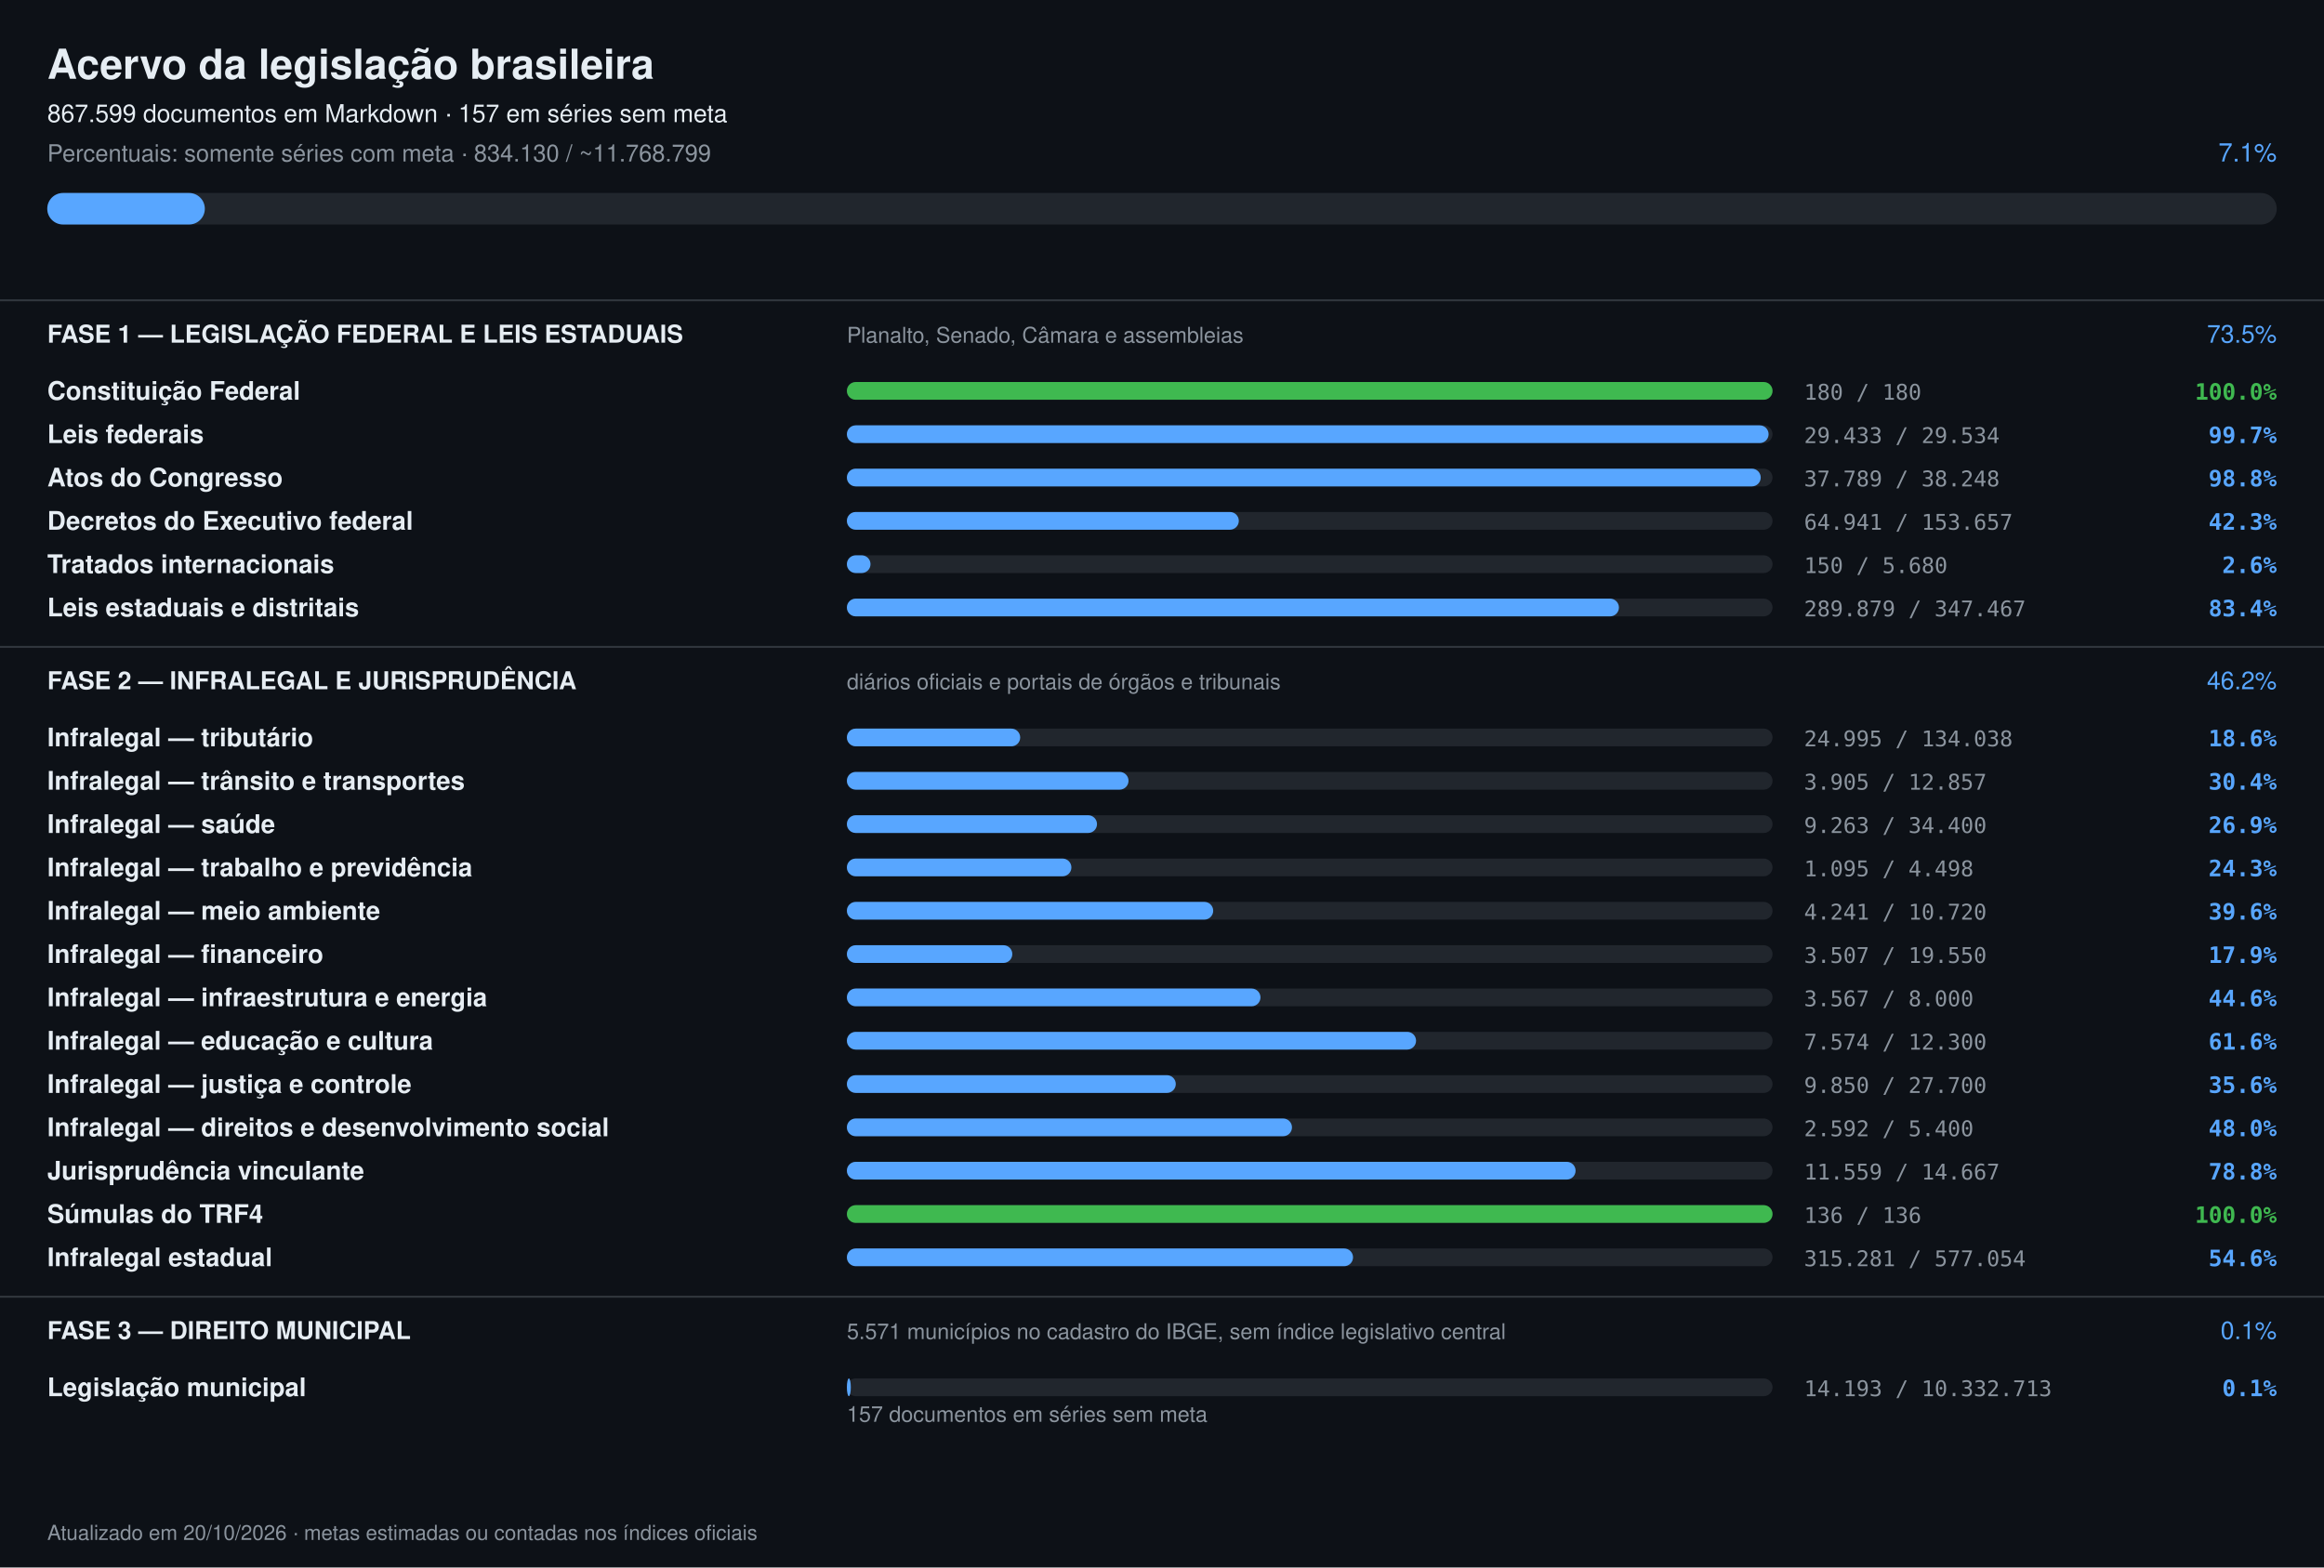
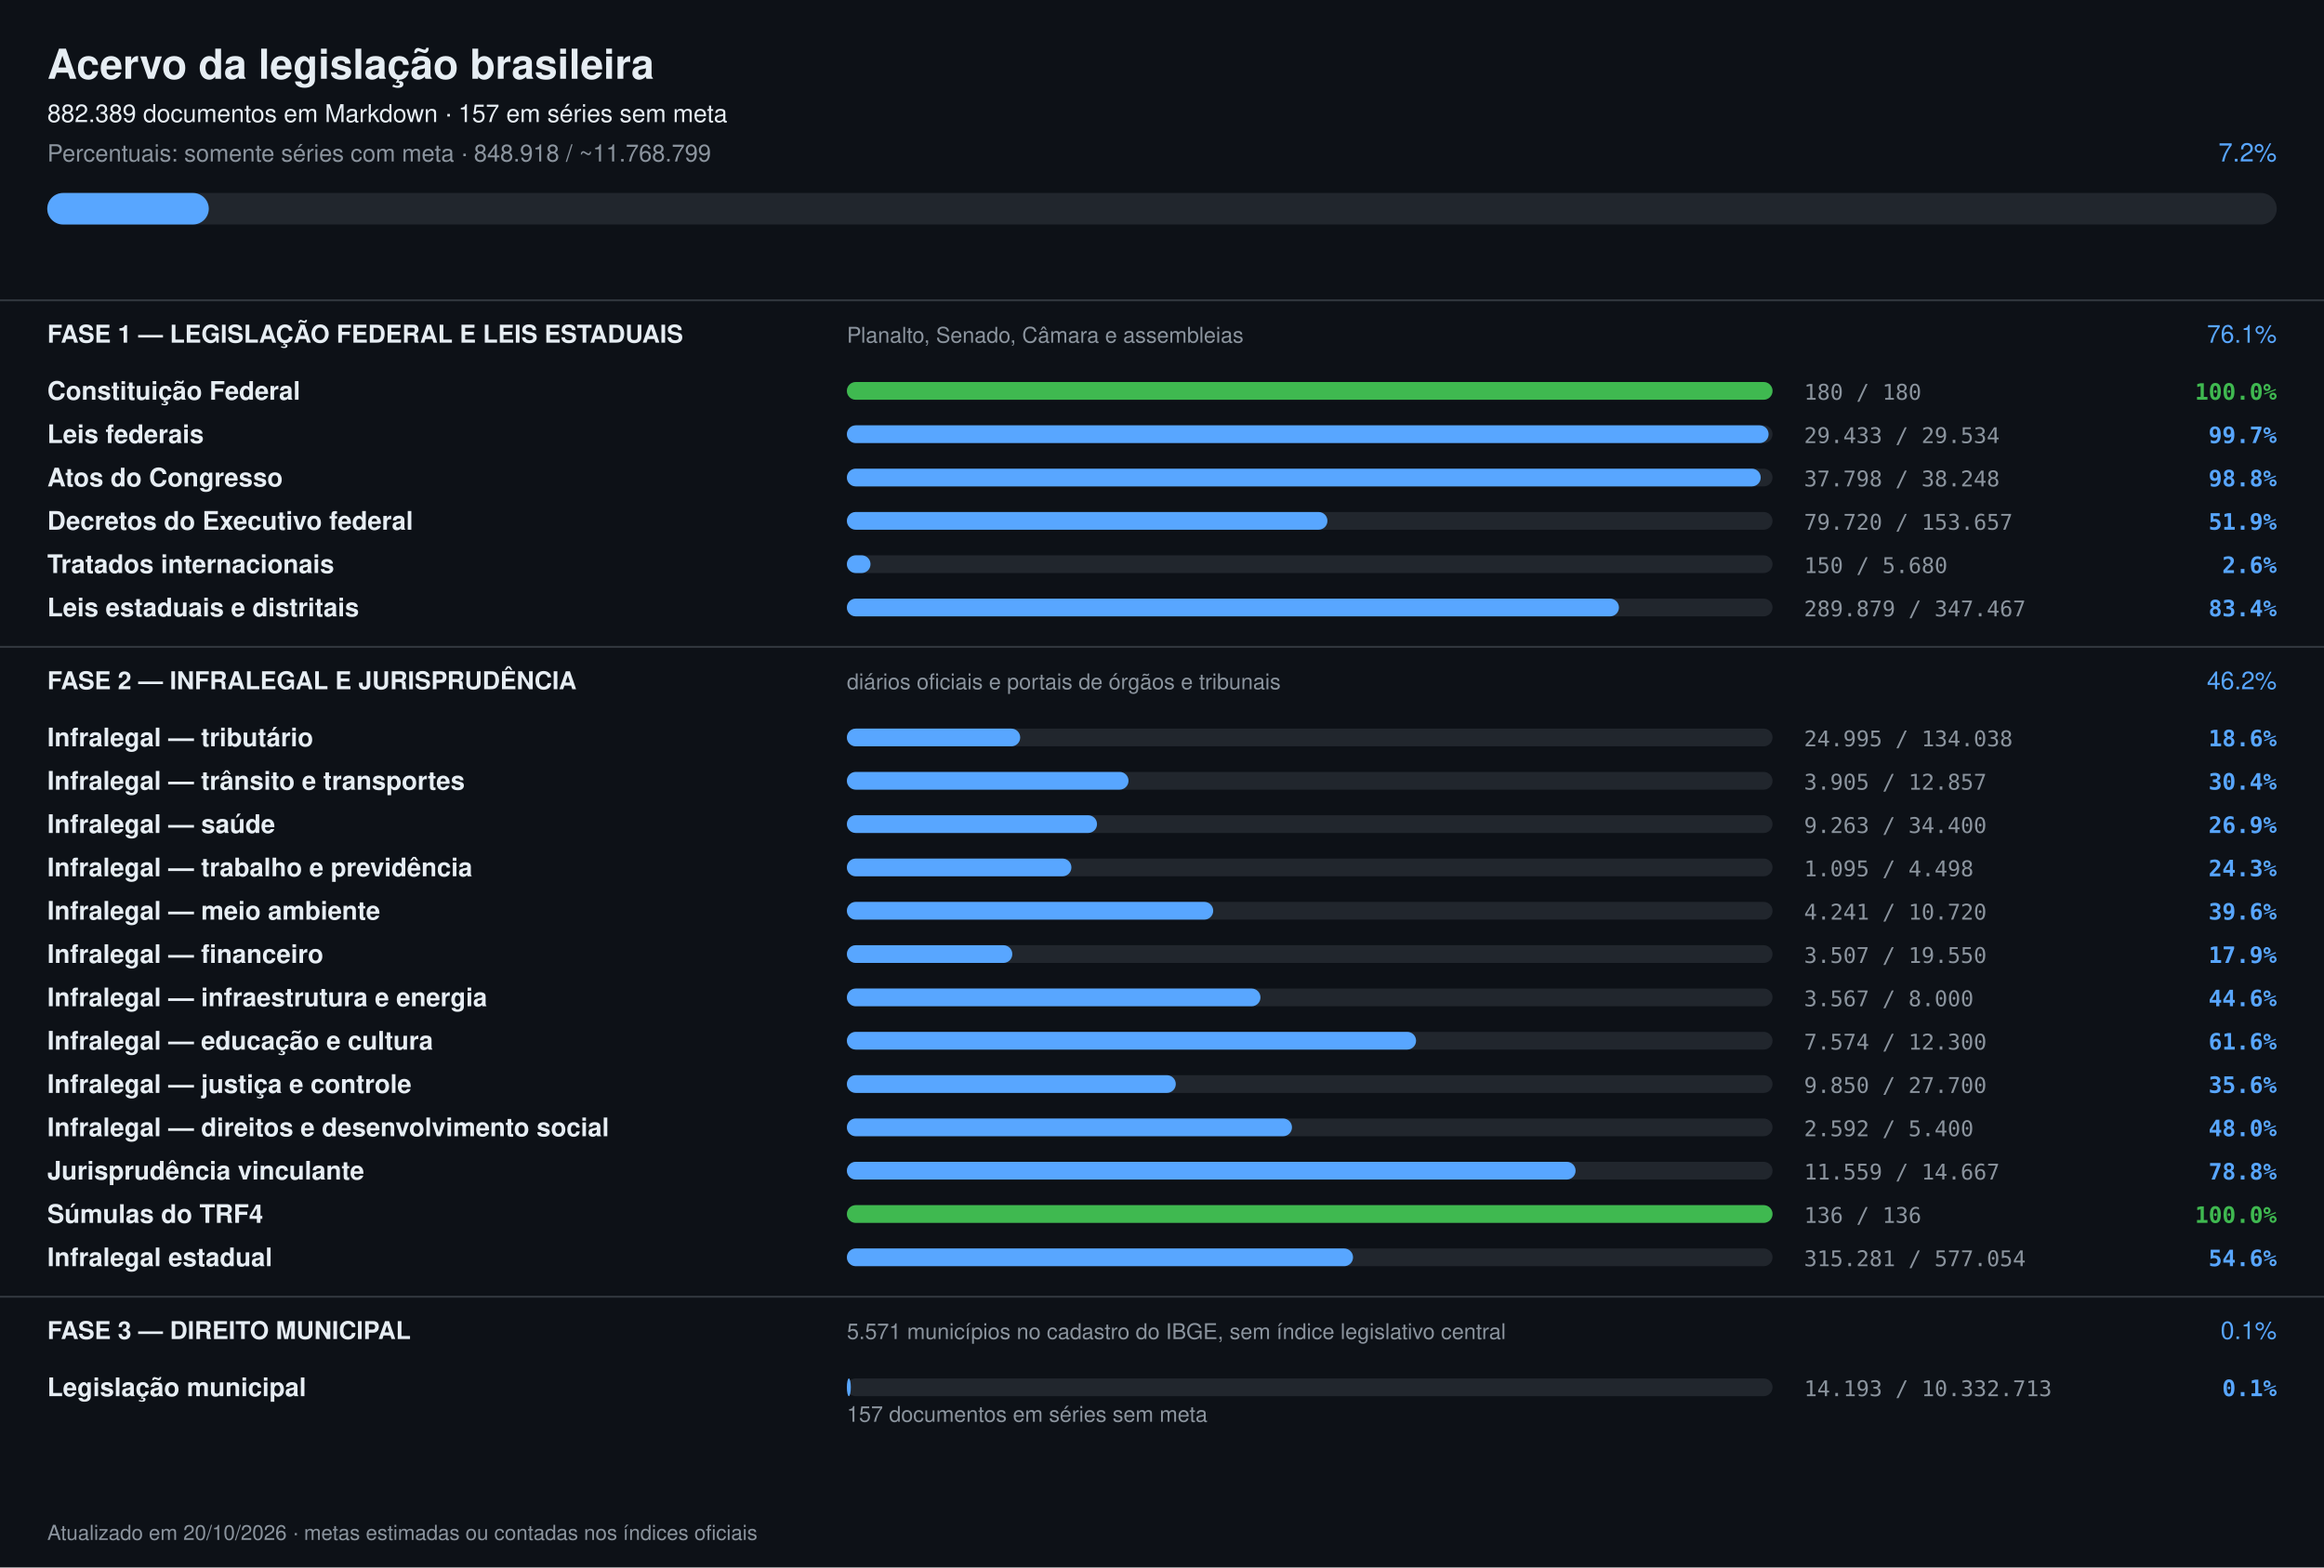
<svg xmlns="http://www.w3.org/2000/svg" width="1180" height="796" viewBox="0 0 1180 796" font-family="-apple-system,Segoe UI,Helvetica,Arial,sans-serif">
  <rect width="1180" height="796" fill="#0d1117" />
  <text x="24" y="40" font-size="21" font-weight="700" fill="#e6edf3">Acervo da legislação brasileira</text>
-   <text x="24" y="62" font-size="12.5" fill="#e6edf3">867.599 documentos em Markdown · 157 em séries sem meta</text>
-   <text x="24" y="82" font-size="12" fill="#8b949e">Percentuais: somente séries com meta · 834.130 / ~11.768.799</text>
-   <text x="1156" y="82" font-size="13" text-anchor="end" fill="#58a6ff">7.1%</text>
+   <text x="24" y="62" font-size="12.5" fill="#e6edf3">882.389 documentos em Markdown · 157 em séries sem meta</text>
+   <text x="24" y="82" font-size="12" fill="#8b949e">Percentuais: somente séries com meta · 848.918 / ~11.768.799</text>
+   <text x="1156" y="82" font-size="13" text-anchor="end" fill="#58a6ff">7.2%</text>
  <rect x="24" y="98" width="1132" height="16" rx="8" fill="#21262d" />
-   <rect x="24" y="98" width="80" height="16" rx="8" fill="#58a6ff" />
+   <rect x="24" y="98" width="82" height="16" rx="8" fill="#58a6ff" />
  <rect x="0" y="152" width="1180" height="1" fill="#30363d" />
  <text x="24" y="174" font-size="12.5" font-weight="700" fill="#e6edf3">FASE 1 — LEGISLAÇÃO FEDERAL E LEIS ESTADUAIS</text>
  <text x="430" y="174" font-size="11" fill="#8b949e">Planalto, Senado, Câmara e assembleias</text>
-   <text x="1156" y="174" font-size="12.5" text-anchor="end" fill="#58a6ff">73.5%</text>
+   <text x="1156" y="174" font-size="12.5" text-anchor="end" fill="#58a6ff">76.1%</text>
  <text x="24" y="203" font-size="13" font-weight="600" fill="#e6edf3">Constituição Federal</text>
  <rect x="430" y="194" width="470" height="9" rx="4.5" fill="#21262d" />
  <rect x="430" y="194" width="470" height="9" rx="4.5" fill="#3fb950" />
  <text x="916" y="203" font-size="11" fill="#8b949e" font-family="ui-monospace,monospace">180 / 180</text>
  <text x="1156" y="203" font-size="11.5" text-anchor="end" font-weight="600" fill="#3fb950" font-family="ui-monospace,monospace">100.0%</text>
  <text x="24" y="225" font-size="13" font-weight="600" fill="#e6edf3">Leis federais</text>
  <rect x="430" y="216" width="470" height="9" rx="4.5" fill="#21262d" />
  <rect x="430" y="216" width="468" height="9" rx="4.5" fill="#58a6ff" />
  <text x="916" y="225" font-size="11" fill="#8b949e" font-family="ui-monospace,monospace">29.433 / 29.534</text>
  <text x="1156" y="225" font-size="11.5" text-anchor="end" font-weight="600" fill="#58a6ff" font-family="ui-monospace,monospace">99.7%</text>
  <text x="24" y="247" font-size="13" font-weight="600" fill="#e6edf3">Atos do Congresso</text>
  <rect x="430" y="238" width="470" height="9" rx="4.5" fill="#21262d" />
  <rect x="430" y="238" width="464" height="9" rx="4.5" fill="#58a6ff" />
-   <text x="916" y="247" font-size="11" fill="#8b949e" font-family="ui-monospace,monospace">37.789 / 38.248</text>
+   <text x="916" y="247" font-size="11" fill="#8b949e" font-family="ui-monospace,monospace">37.798 / 38.248</text>
  <text x="1156" y="247" font-size="11.5" text-anchor="end" font-weight="600" fill="#58a6ff" font-family="ui-monospace,monospace">98.8%</text>
  <text x="24" y="269" font-size="13" font-weight="600" fill="#e6edf3">Decretos do Executivo federal</text>
  <rect x="430" y="260" width="470" height="9" rx="4.5" fill="#21262d" />
-   <rect x="430" y="260" width="199" height="9" rx="4.5" fill="#58a6ff" />
-   <text x="916" y="269" font-size="11" fill="#8b949e" font-family="ui-monospace,monospace">64.941 / 153.657</text>
-   <text x="1156" y="269" font-size="11.5" text-anchor="end" font-weight="600" fill="#58a6ff" font-family="ui-monospace,monospace">42.3%</text>
+   <rect x="430" y="260" width="244" height="9" rx="4.5" fill="#58a6ff" />
+   <text x="916" y="269" font-size="11" fill="#8b949e" font-family="ui-monospace,monospace">79.720 / 153.657</text>
+   <text x="1156" y="269" font-size="11.5" text-anchor="end" font-weight="600" fill="#58a6ff" font-family="ui-monospace,monospace">51.9%</text>
  <text x="24" y="291" font-size="13" font-weight="600" fill="#e6edf3">Tratados internacionais</text>
  <rect x="430" y="282" width="470" height="9" rx="4.5" fill="#21262d" />
  <rect x="430" y="282" width="12" height="9" rx="4.5" fill="#58a6ff" />
  <text x="916" y="291" font-size="11" fill="#8b949e" font-family="ui-monospace,monospace">150 / 5.680</text>
  <text x="1156" y="291" font-size="11.5" text-anchor="end" font-weight="600" fill="#58a6ff" font-family="ui-monospace,monospace">2.6%</text>
  <text x="24" y="313" font-size="13" font-weight="600" fill="#e6edf3">Leis estaduais e distritais</text>
  <rect x="430" y="304" width="470" height="9" rx="4.5" fill="#21262d" />
  <rect x="430" y="304" width="392" height="9" rx="4.5" fill="#58a6ff" />
  <text x="916" y="313" font-size="11" fill="#8b949e" font-family="ui-monospace,monospace">289.879 / 347.467</text>
  <text x="1156" y="313" font-size="11.5" text-anchor="end" font-weight="600" fill="#58a6ff" font-family="ui-monospace,monospace">83.4%</text>
  <rect x="0" y="328" width="1180" height="1" fill="#30363d" />
  <text x="24" y="350" font-size="12.5" font-weight="700" fill="#e6edf3">FASE 2 — INFRALEGAL E JURISPRUDÊNCIA</text>
  <text x="430" y="350" font-size="11" fill="#8b949e">diários oficiais e portais de órgãos e tribunais</text>
  <text x="1156" y="350" font-size="12.5" text-anchor="end" fill="#58a6ff">46.2%</text>
  <text x="24" y="379" font-size="13" font-weight="600" fill="#e6edf3">Infralegal — tributário</text>
  <rect x="430" y="370" width="470" height="9" rx="4.5" fill="#21262d" />
  <rect x="430" y="370" width="88" height="9" rx="4.5" fill="#58a6ff" />
  <text x="916" y="379" font-size="11" fill="#8b949e" font-family="ui-monospace,monospace">24.995 / 134.038</text>
  <text x="1156" y="379" font-size="11.5" text-anchor="end" font-weight="600" fill="#58a6ff" font-family="ui-monospace,monospace">18.6%</text>
  <text x="24" y="401" font-size="13" font-weight="600" fill="#e6edf3">Infralegal — trânsito e transportes</text>
  <rect x="430" y="392" width="470" height="9" rx="4.5" fill="#21262d" />
  <rect x="430" y="392" width="143" height="9" rx="4.5" fill="#58a6ff" />
  <text x="916" y="401" font-size="11" fill="#8b949e" font-family="ui-monospace,monospace">3.905 / 12.857</text>
  <text x="1156" y="401" font-size="11.5" text-anchor="end" font-weight="600" fill="#58a6ff" font-family="ui-monospace,monospace">30.4%</text>
  <text x="24" y="423" font-size="13" font-weight="600" fill="#e6edf3">Infralegal — saúde</text>
  <rect x="430" y="414" width="470" height="9" rx="4.5" fill="#21262d" />
  <rect x="430" y="414" width="127" height="9" rx="4.5" fill="#58a6ff" />
  <text x="916" y="423" font-size="11" fill="#8b949e" font-family="ui-monospace,monospace">9.263 / 34.400</text>
  <text x="1156" y="423" font-size="11.5" text-anchor="end" font-weight="600" fill="#58a6ff" font-family="ui-monospace,monospace">26.9%</text>
  <text x="24" y="445" font-size="13" font-weight="600" fill="#e6edf3">Infralegal — trabalho e previdência</text>
  <rect x="430" y="436" width="470" height="9" rx="4.5" fill="#21262d" />
  <rect x="430" y="436" width="114" height="9" rx="4.5" fill="#58a6ff" />
  <text x="916" y="445" font-size="11" fill="#8b949e" font-family="ui-monospace,monospace">1.095 / 4.498</text>
  <text x="1156" y="445" font-size="11.5" text-anchor="end" font-weight="600" fill="#58a6ff" font-family="ui-monospace,monospace">24.3%</text>
  <text x="24" y="467" font-size="13" font-weight="600" fill="#e6edf3">Infralegal — meio ambiente</text>
  <rect x="430" y="458" width="470" height="9" rx="4.5" fill="#21262d" />
  <rect x="430" y="458" width="186" height="9" rx="4.5" fill="#58a6ff" />
  <text x="916" y="467" font-size="11" fill="#8b949e" font-family="ui-monospace,monospace">4.241 / 10.720</text>
  <text x="1156" y="467" font-size="11.5" text-anchor="end" font-weight="600" fill="#58a6ff" font-family="ui-monospace,monospace">39.6%</text>
  <text x="24" y="489" font-size="13" font-weight="600" fill="#e6edf3">Infralegal — financeiro</text>
  <rect x="430" y="480" width="470" height="9" rx="4.5" fill="#21262d" />
  <rect x="430" y="480" width="84" height="9" rx="4.5" fill="#58a6ff" />
  <text x="916" y="489" font-size="11" fill="#8b949e" font-family="ui-monospace,monospace">3.507 / 19.550</text>
  <text x="1156" y="489" font-size="11.5" text-anchor="end" font-weight="600" fill="#58a6ff" font-family="ui-monospace,monospace">17.9%</text>
  <text x="24" y="511" font-size="13" font-weight="600" fill="#e6edf3">Infralegal — infraestrutura e energia</text>
  <rect x="430" y="502" width="470" height="9" rx="4.5" fill="#21262d" />
  <rect x="430" y="502" width="210" height="9" rx="4.5" fill="#58a6ff" />
  <text x="916" y="511" font-size="11" fill="#8b949e" font-family="ui-monospace,monospace">3.567 / 8.000</text>
  <text x="1156" y="511" font-size="11.5" text-anchor="end" font-weight="600" fill="#58a6ff" font-family="ui-monospace,monospace">44.6%</text>
  <text x="24" y="533" font-size="13" font-weight="600" fill="#e6edf3">Infralegal — educação e cultura</text>
  <rect x="430" y="524" width="470" height="9" rx="4.5" fill="#21262d" />
  <rect x="430" y="524" width="289" height="9" rx="4.5" fill="#58a6ff" />
  <text x="916" y="533" font-size="11" fill="#8b949e" font-family="ui-monospace,monospace">7.574 / 12.300</text>
  <text x="1156" y="533" font-size="11.5" text-anchor="end" font-weight="600" fill="#58a6ff" font-family="ui-monospace,monospace">61.6%</text>
  <text x="24" y="555" font-size="13" font-weight="600" fill="#e6edf3">Infralegal — justiça e controle</text>
  <rect x="430" y="546" width="470" height="9" rx="4.5" fill="#21262d" />
  <rect x="430" y="546" width="167" height="9" rx="4.5" fill="#58a6ff" />
  <text x="916" y="555" font-size="11" fill="#8b949e" font-family="ui-monospace,monospace">9.850 / 27.700</text>
  <text x="1156" y="555" font-size="11.5" text-anchor="end" font-weight="600" fill="#58a6ff" font-family="ui-monospace,monospace">35.6%</text>
  <text x="24" y="577" font-size="13" font-weight="600" fill="#e6edf3">Infralegal — direitos e desenvolvimento social</text>
  <rect x="430" y="568" width="470" height="9" rx="4.5" fill="#21262d" />
  <rect x="430" y="568" width="226" height="9" rx="4.5" fill="#58a6ff" />
  <text x="916" y="577" font-size="11" fill="#8b949e" font-family="ui-monospace,monospace">2.592 / 5.400</text>
  <text x="1156" y="577" font-size="11.5" text-anchor="end" font-weight="600" fill="#58a6ff" font-family="ui-monospace,monospace">48.0%</text>
  <text x="24" y="599" font-size="13" font-weight="600" fill="#e6edf3">Jurisprudência vinculante</text>
  <rect x="430" y="590" width="470" height="9" rx="4.5" fill="#21262d" />
  <rect x="430" y="590" width="370" height="9" rx="4.5" fill="#58a6ff" />
  <text x="916" y="599" font-size="11" fill="#8b949e" font-family="ui-monospace,monospace">11.559 / 14.667</text>
  <text x="1156" y="599" font-size="11.5" text-anchor="end" font-weight="600" fill="#58a6ff" font-family="ui-monospace,monospace">78.8%</text>
  <text x="24" y="621" font-size="13" font-weight="600" fill="#e6edf3">Súmulas do TRF4</text>
  <rect x="430" y="612" width="470" height="9" rx="4.5" fill="#21262d" />
  <rect x="430" y="612" width="470" height="9" rx="4.5" fill="#3fb950" />
  <text x="916" y="621" font-size="11" fill="#8b949e" font-family="ui-monospace,monospace">136 / 136</text>
  <text x="1156" y="621" font-size="11.5" text-anchor="end" font-weight="600" fill="#3fb950" font-family="ui-monospace,monospace">100.0%</text>
  <text x="24" y="643" font-size="13" font-weight="600" fill="#e6edf3">Infralegal estadual</text>
  <rect x="430" y="634" width="470" height="9" rx="4.5" fill="#21262d" />
  <rect x="430" y="634" width="257" height="9" rx="4.5" fill="#58a6ff" />
  <text x="916" y="643" font-size="11" fill="#8b949e" font-family="ui-monospace,monospace">315.281 / 577.054</text>
  <text x="1156" y="643" font-size="11.5" text-anchor="end" font-weight="600" fill="#58a6ff" font-family="ui-monospace,monospace">54.6%</text>
  <rect x="0" y="658" width="1180" height="1" fill="#30363d" />
  <text x="24" y="680" font-size="12.5" font-weight="700" fill="#e6edf3">FASE 3 — DIREITO MUNICIPAL</text>
  <text x="430" y="680" font-size="11" fill="#8b949e">5.571 municípios no cadastro do IBGE, sem índice legislativo central</text>
  <text x="1156" y="680" font-size="12.5" text-anchor="end" fill="#58a6ff">0.1%</text>
  <text x="24" y="709" font-size="13" font-weight="600" fill="#e6edf3">Legislação municipal</text>
  <rect x="430" y="700" width="470" height="9" rx="4.5" fill="#21262d" />
  <rect x="430" y="700" width="2" height="9" rx="4.5" fill="#58a6ff" />
  <text x="916" y="709" font-size="11" fill="#8b949e" font-family="ui-monospace,monospace">14.193 / 10.332.713</text>
  <text x="1156" y="709" font-size="11.5" text-anchor="end" font-weight="600" fill="#58a6ff" font-family="ui-monospace,monospace">0.1%</text>
  <text x="430" y="722" font-size="11" fill="#8b949e">157 documentos em séries sem meta</text>
  <text x="24" y="782" font-size="10.5" fill="#8b949e">Atualizado em 20/10/2026 · metas estimadas ou contadas nos índices oficiais</text>
</svg>
